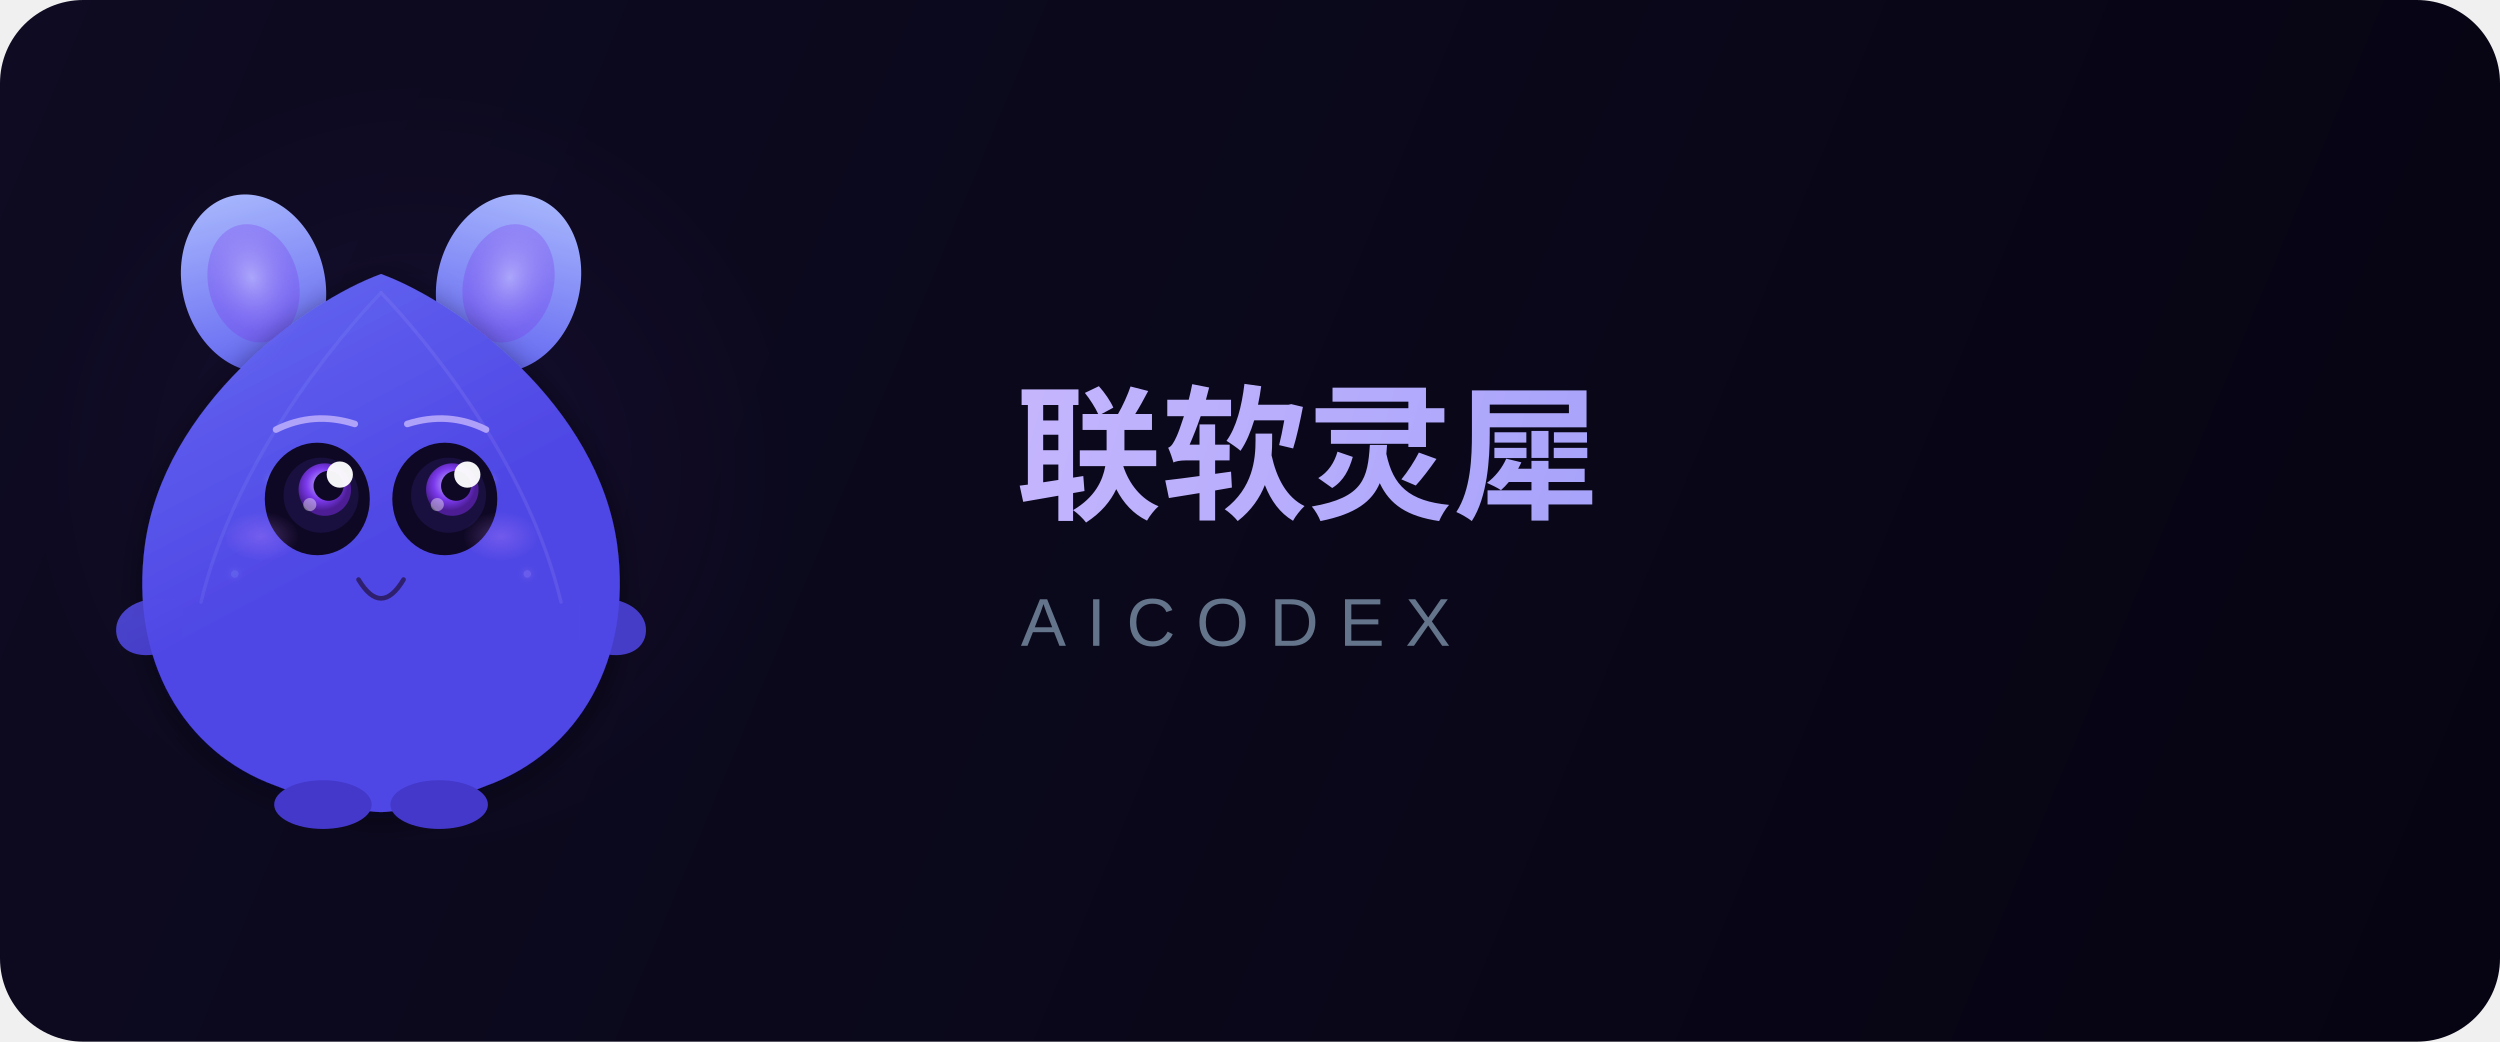
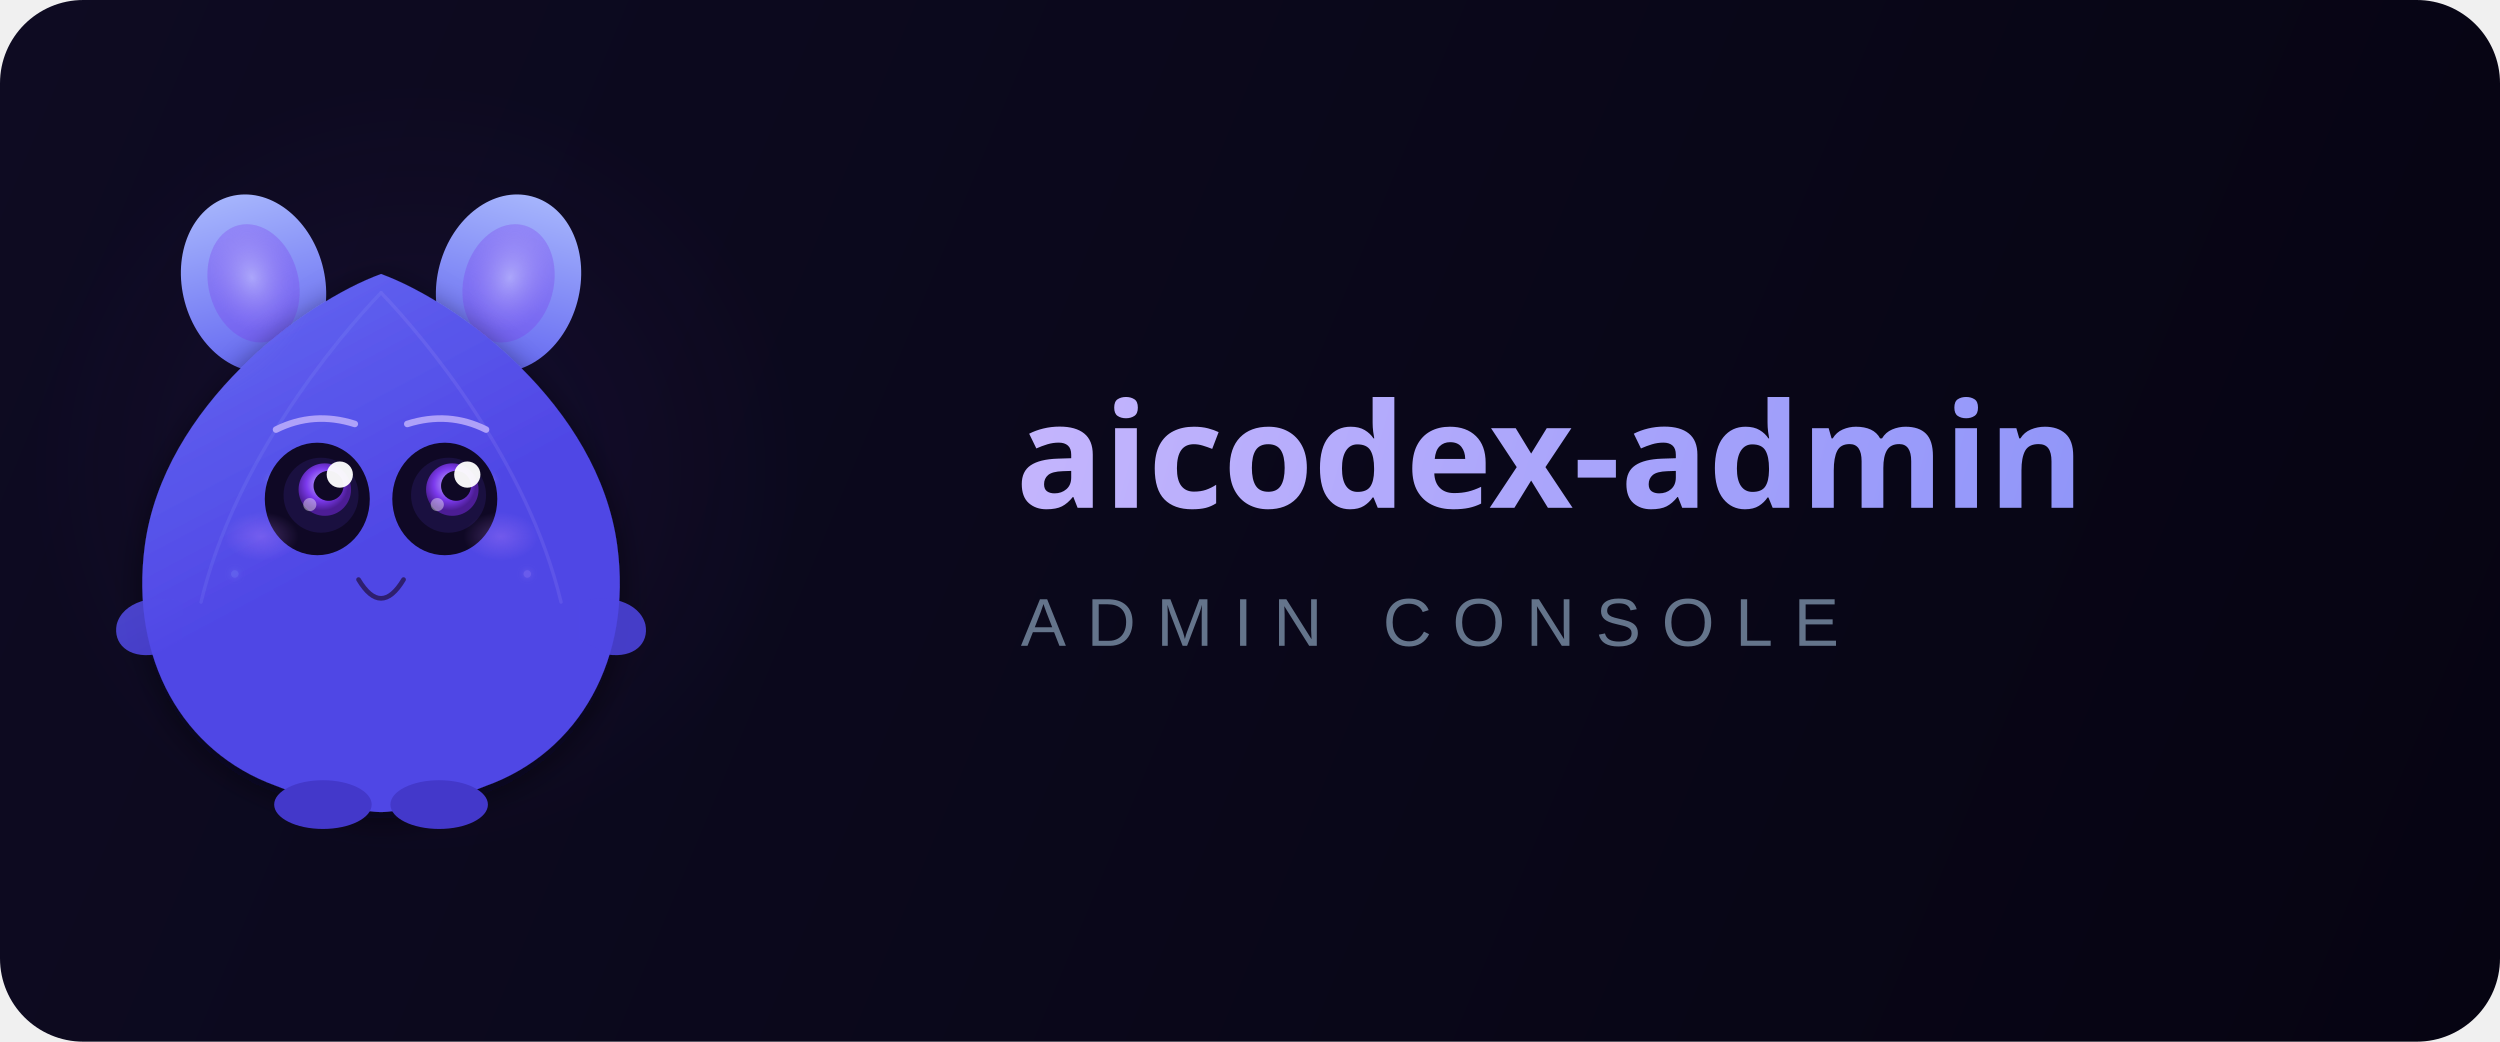
<svg xmlns="http://www.w3.org/2000/svg" viewBox="0 0 960 400" width="960" height="400">
  <defs>
    <linearGradient id="bg" x1="0" y1="0" x2="960" y2="400" gradientUnits="userSpaceOnUse">
      <stop offset="0%" stop-color="#0e0b22" />
      <stop offset="100%" stop-color="#060412" />
    </linearGradient>
    <linearGradient id="body" x1="80" y1="40" x2="240" y2="340" gradientUnits="userSpaceOnUse">
      <stop offset="0%" stop-color="#818cf8" />
      <stop offset="50%" stop-color="#6366f1" />
      <stop offset="100%" stop-color="#4f46e5" />
    </linearGradient>
    <radialGradient id="bodyHL" cx="130" cy="160" r="100" gradientUnits="userSpaceOnUse">
      <stop offset="0%" stop-color="#a5b4fc" stop-opacity="0.4" />
      <stop offset="100%" stop-color="#a5b4fc" stop-opacity="0" />
    </radialGradient>
    <radialGradient id="belly" cx="160" cy="240" r="70" gradientUnits="userSpaceOnUse">
      <stop offset="0%" stop-color="#e0e7ff" stop-opacity="0.35" />
      <stop offset="100%" stop-color="#c7d2fe" stop-opacity="0" />
    </radialGradient>
    <linearGradient id="earFill" x1="50%" y1="0%" x2="50%" y2="100%">
      <stop offset="0%" stop-color="#a5b4fc" />
      <stop offset="100%" stop-color="#6366f1" />
    </linearGradient>
    <radialGradient id="earInner" cx="50%" cy="45%" r="45%">
      <stop offset="0%" stop-color="#c4b5fd" stop-opacity="0.6" />
      <stop offset="100%" stop-color="#7c3aed" stop-opacity="0.3" />
    </radialGradient>
    <radialGradient id="blush" cx="50%" cy="50%" r="50%">
      <stop offset="0%" stop-color="#c084fc" stop-opacity="0.3" />
      <stop offset="100%" stop-color="#c084fc" stop-opacity="0" />
    </radialGradient>
    <radialGradient id="iris" cx="45%" cy="40%" r="50%">
      <stop offset="0%" stop-color="#c4b5fd" />
      <stop offset="60%" stop-color="#7c3aed" />
      <stop offset="100%" stop-color="#4c1d95" />
    </radialGradient>
    <radialGradient id="aura" cx="160" cy="180" r="150" gradientUnits="userSpaceOnUse">
      <stop offset="0%" stop-color="#7c3aed" stop-opacity="0.08" />
      <stop offset="100%" stop-color="#7c3aed" stop-opacity="0" />
    </radialGradient>
    <linearGradient id="textGrad" x1="400" y1="140" x2="900" y2="280" gradientUnits="userSpaceOnUse">
      <stop offset="0%" stop-color="#c4b5fd" />
      <stop offset="100%" stop-color="#818cf8" />
    </linearGradient>
    <filter id="gs">
      <feGaussianBlur stdDeviation="1.8" result="b" />
      <feMerge>
        <feMergeNode in="b" />
        <feMergeNode in="SourceGraphic" />
      </feMerge>
    </filter>
    <filter id="shadow">
      <feDropShadow dx="0" dy="4" stdDeviation="8" flood-color="#030210" flood-opacity="0.5" />
    </filter>
  </defs>
  <rect width="960" height="400" rx="32" ry="32" fill="url(#bg)" />
  <circle cx="160" cy="180" r="150" fill="url(#aura)" />
  <g transform="translate(-38, -28) scale(0.72)">
    <ellipse cx="188" cy="190" rx="38" ry="48" transform="rotate(-15 188 190)" fill="url(#earFill)" />
    <ellipse cx="188" cy="190" rx="24" ry="32" transform="rotate(-15 188 190)" fill="url(#earInner)" />
    <ellipse cx="324" cy="190" rx="38" ry="48" transform="rotate(15 324 190)" fill="url(#earFill)" />
    <ellipse cx="324" cy="190" rx="24" ry="32" transform="rotate(15 324 190)" fill="url(#earInner)" />
    <g filter="url(#shadow)">
      <path d="M 256 185 C 215 200, 140 255, 130 330 C 122 390, 150 440, 200 458 C 225 468, 248 472, 256 472 C 264 472, 287 468, 312 458 C 362 440, 390 390, 382 330 C 372 255, 297 200, 256 185 Z" fill="url(#body)" />
    </g>
    <path d="M 256 185 C 215 200, 140 255, 130 330 C 122 390, 150 440, 200 458 C 225 468, 248 472, 256 472 C 264 472, 287 468, 312 458 C 362 440, 390 390, 382 330 C 372 255, 297 200, 256 185 Z" fill="url(#bodyHL)" />
    <ellipse cx="256" cy="365" rx="85" ry="78" fill="url(#belly)" />
    <g opacity="0.12" fill="none" stroke-linecap="round">
      <path d="M 256 195 C 232 220, 178 285, 160 360" stroke="#a5b4fc" stroke-width="1.8" />
      <path d="M 256 195 C 280 220, 334 285, 352 360" stroke="#c4b5fd" stroke-width="1.8" />
    </g>
    <g filter="url(#gs)" opacity="0.3">
      <circle cx="198" cy="295" r="2.5" fill="#a5b4fc" />
      <circle cx="314" cy="295" r="2.5" fill="#c4b5fd" />
      <circle cx="178" cy="345" r="2" fill="#818cf8" />
      <circle cx="334" cy="345" r="2" fill="#a78bfa" />
    </g>
    <path d="M 200 268 Q 220 258 242 265" stroke="#c4b5fd" stroke-width="3.5" fill="none" stroke-linecap="round" opacity="0.8" />
    <path d="M 312 268 Q 292 258 270 265" stroke="#c4b5fd" stroke-width="3.5" fill="none" stroke-linecap="round" opacity="0.8" />
    <ellipse cx="222" cy="305" rx="28" ry="30" fill="#0f0825" />
    <circle cx="224" cy="303" r="20" fill="#1a1040" />
    <circle cx="226" cy="300" r="14" fill="url(#iris)" />
    <circle cx="228" cy="298" r="8" fill="#0f0825" />
    <circle cx="234" cy="292" r="7" fill="white" opacity="0.95" />
    <circle cx="218" cy="308" r="3.5" fill="white" opacity="0.4" />
    <ellipse cx="290" cy="305" rx="28" ry="30" fill="#0f0825" />
    <circle cx="292" cy="303" r="20" fill="#1a1040" />
    <circle cx="294" cy="300" r="14" fill="url(#iris)" />
    <circle cx="296" cy="298" r="8" fill="#0f0825" />
    <circle cx="302" cy="292" r="7" fill="white" opacity="0.95" />
    <circle cx="286" cy="308" r="3.5" fill="white" opacity="0.4" />
    <path d="M 244 348 Q 250 358 256 358 Q 262 358 268 348" stroke="#2e1f6f" stroke-width="2.5" fill="none" stroke-linecap="round" />
    <ellipse cx="192" cy="325" rx="20" ry="13" fill="url(#blush)" />
    <ellipse cx="320" cy="325" rx="20" ry="13" fill="url(#blush)" />
    <path d="M 150 360 C 135 355, 118 360, 115 372 C 113 382, 121 390, 135 388 L 150 380" fill="url(#body)" opacity="0.85" />
    <path d="M 362 360 C 377 355, 394 360, 397 372 C 399 382, 391 390, 377 388 L 362 380" fill="url(#body)" opacity="0.85" />
    <ellipse cx="225" cy="468" rx="26" ry="13" fill="#4338ca" />
    <ellipse cx="287" cy="468" rx="26" ry="13" fill="#4338ca" />
  </g>
-   <text x="390" y="195" font-family="'PingFang SC','Hiragino Sans GB','Microsoft YaHei','STHeiti',sans-serif" font-size="56" font-weight="600" fill="url(#textGrad)">联软灵犀</text>
-   <text x="392" y="248" font-family="'SF Pro Display','Helvetica Neue',Arial,sans-serif" font-size="26" font-weight="300" fill="#64748b" letter-spacing="8">AICODEX</text>
+   <text x="390" y="195" font-family="'PingFang SC','Hiragino Sans GB','Microsoft YaHei','STHeiti',sans-serif" font-size="56" font-weight="600" fill="url(#textGrad)">aicodex-admin</text>
+   <text x="392" y="248" font-family="'SF Pro Display','Helvetica Neue',Arial,sans-serif" font-size="26" font-weight="300" fill="#64748b" letter-spacing="8">ADMIN CONSOLE</text>
</svg>
